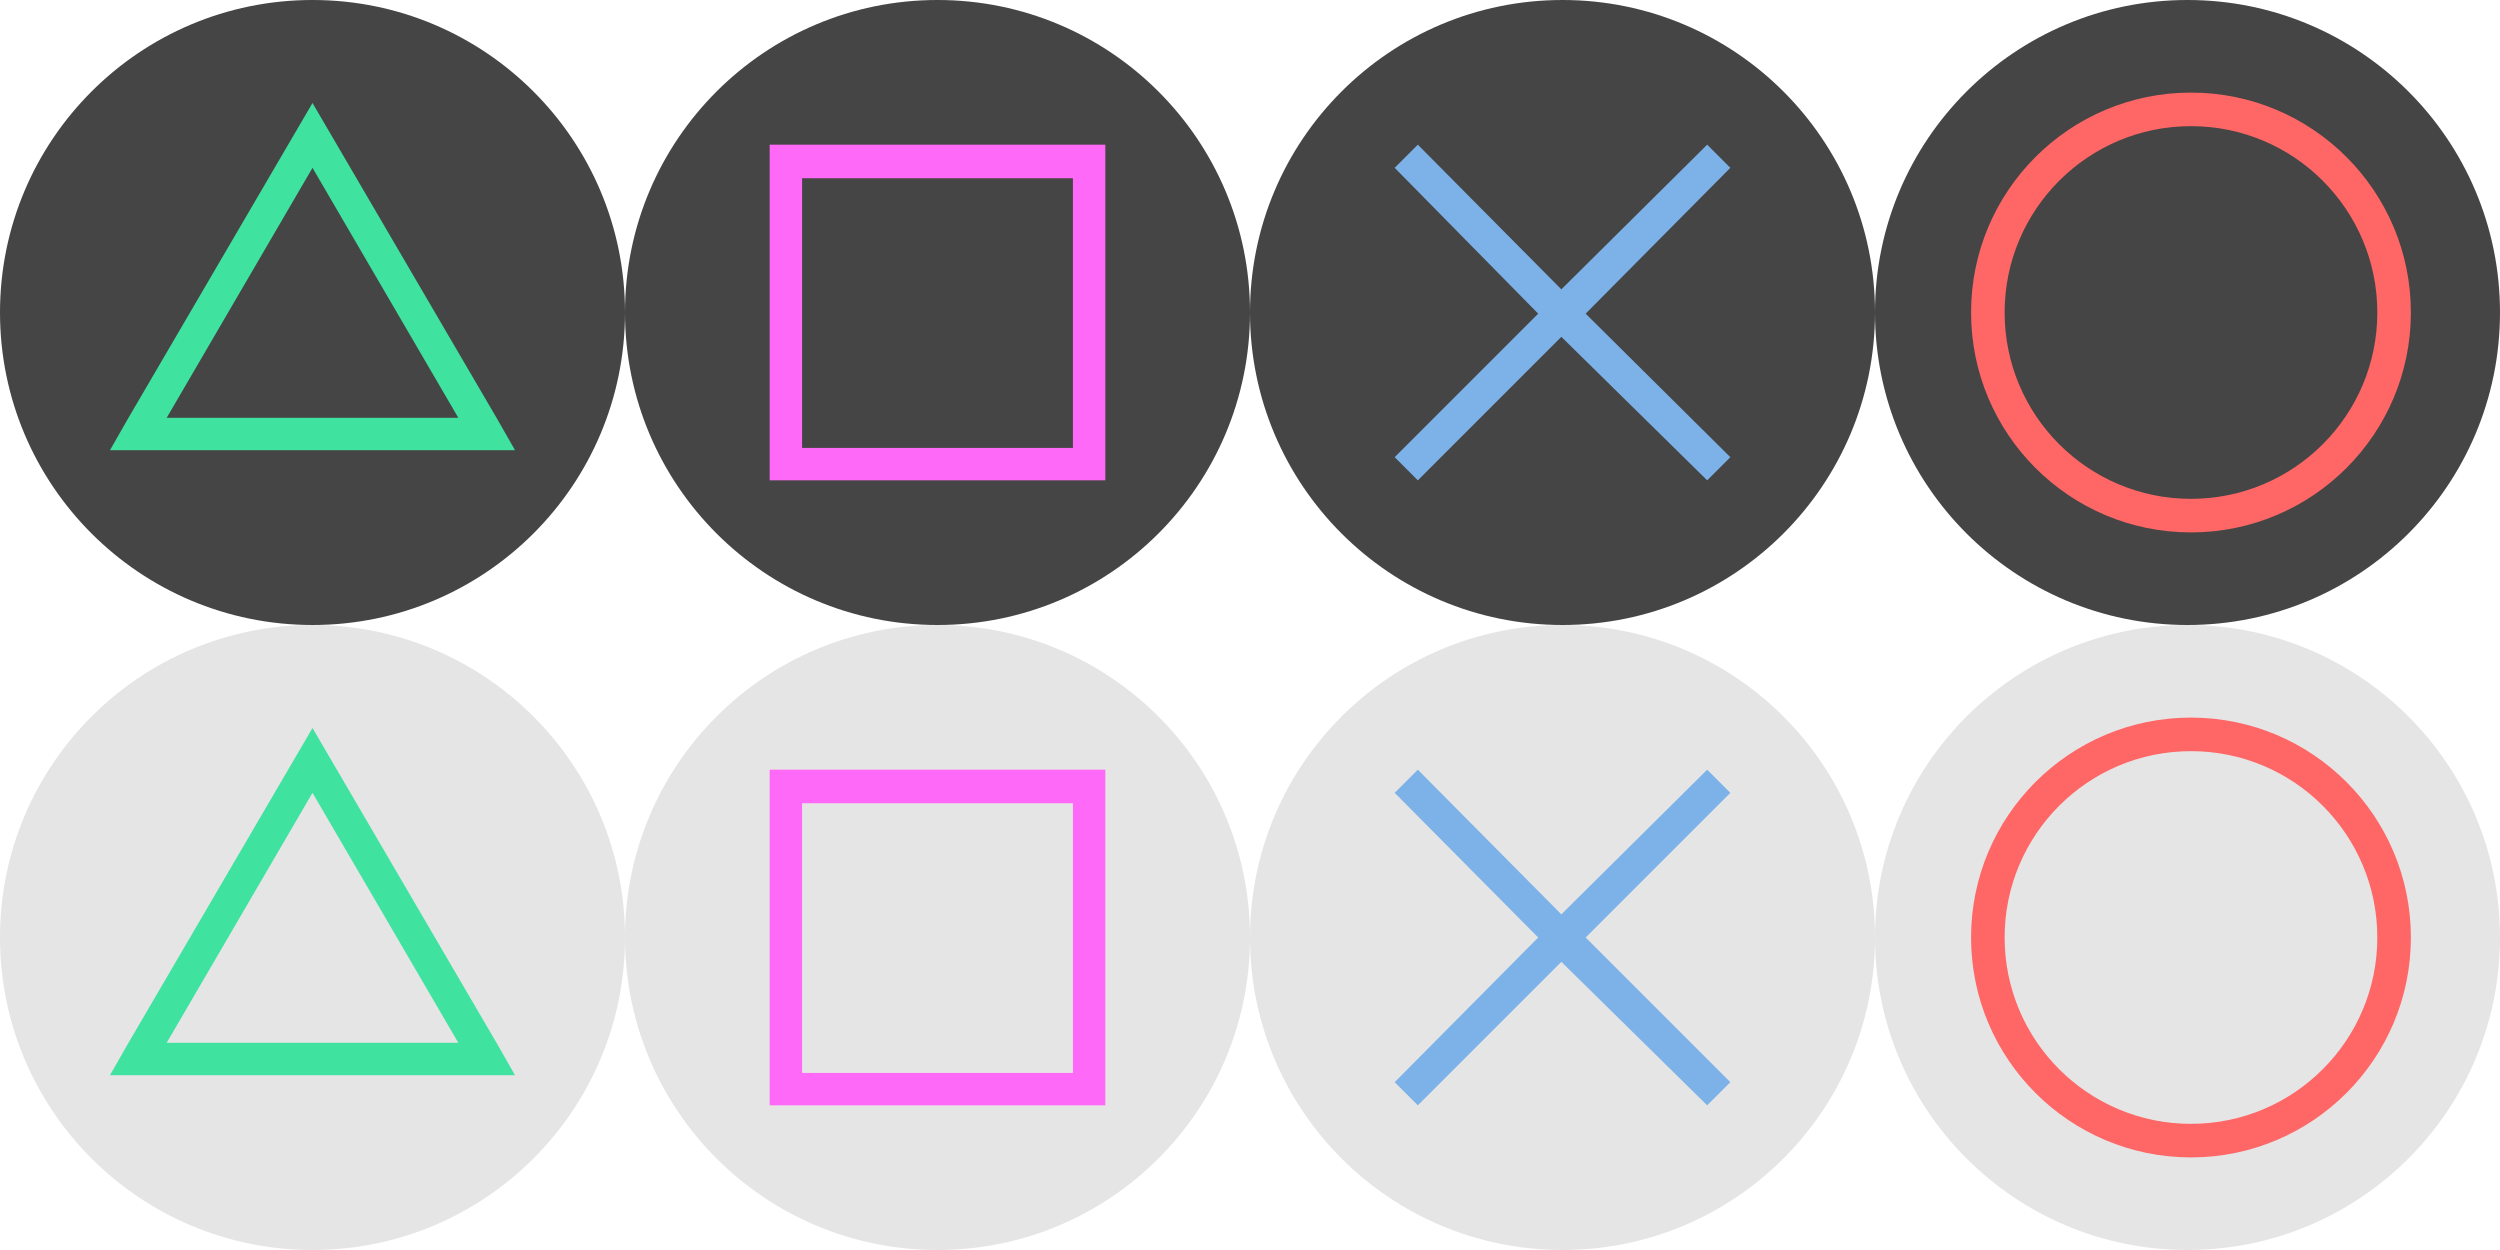
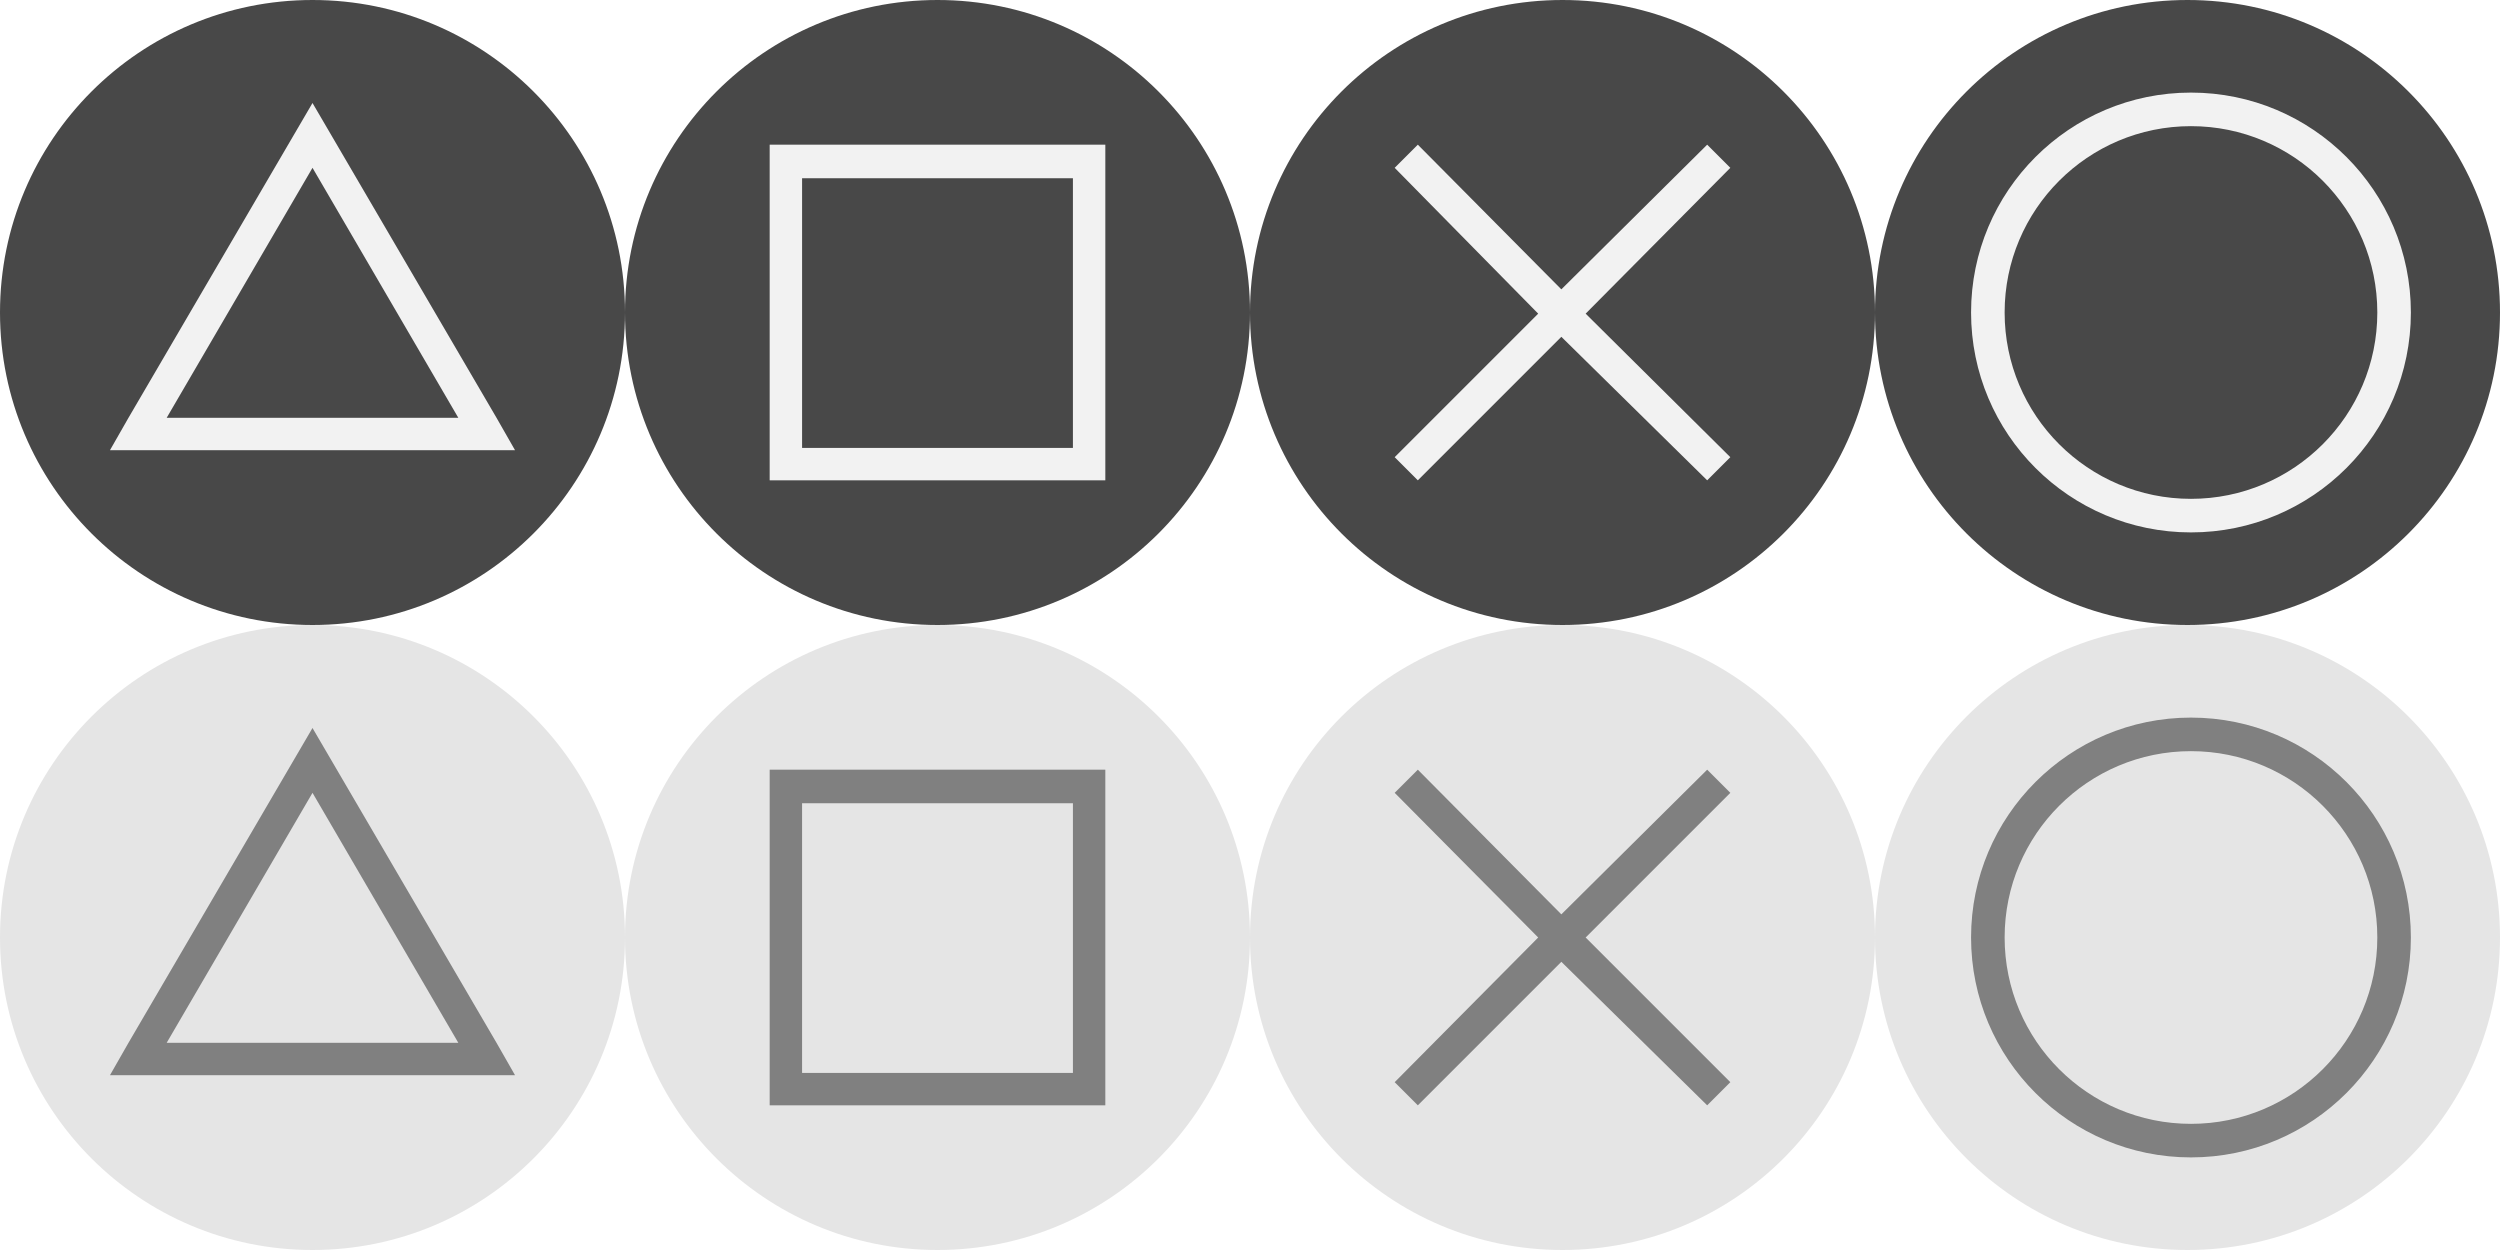
- <svg xmlns="http://www.w3.org/2000/svg" width="216px" height="108px" viewBox="0 0 216 108">
+ <svg xmlns="http://www.w3.org/2000/svg" viewBox="0 0 216 108">
  <defs>
-     <style>.a{fill:#e5e5e5;}.b{fill:#f66;}.c{fill:#7cb2e8;}.d{fill:#ff69f8;}.e{fill:#40e2a0;}.f{fill:#454545;}</style>
+     <style>.a{fill:#e5e5e5;}.b{fill:gray;}.c{fill:#484848;}.d{fill:#f2f2f2;}</style>
  </defs>
  <circle class="a" cx="189" cy="81" r="27" />
  <circle class="a" cx="135" cy="81" r="27" />
  <circle class="a" cx="81" cy="81" r="27" />
  <circle class="a" cx="27" cy="81" r="27" />
  <path class="b" d="M189.3,62a19,19,0,1,0,19,19A19,19,0,0,0,189.3,62Zm0,35.1A16.1,16.1,0,1,1,205.4,81,16.1,16.1,0,0,1,189.3,97.1Z" />
-   <polygon class="c" points="149.5 68.5 147.5 66.5 134.9 79 122.5 66.5 120.5 68.5 132.9 81 120.5 93.5 122.5 95.5 134.9 83.1 147.5 95.5 149.5 93.5 137 81 149.5 68.5" />
-   <path class="d" d="M92.7,66.5H66.5v29h29v-29Zm0,26.2H69.3V69.4H92.7Z" />
-   <path class="e" d="M42.9,90.1,27,62.9,11.1,90.1,9.5,92.9h35Zm-28.5,0L27,68.5,39.6,90.1Z" />
-   <circle class="f" cx="189" cy="27" r="27" />
-   <circle class="f" cx="135" cy="27" r="27" />
-   <circle class="f" cx="81" cy="27" r="27" />
-   <circle class="f" cx="27" cy="27" r="27" />
-   <path class="b" d="M189.3,8a19,19,0,1,0,19,19A19,19,0,0,0,189.3,8Zm0,35.1A16.1,16.1,0,1,1,205.4,27,16.1,16.1,0,0,1,189.3,43.1Z" />
-   <polygon class="c" points="149.5 14.5 147.5 12.5 134.9 25 122.5 12.5 120.5 14.5 132.9 27.1 120.5 39.5 122.5 41.5 134.9 29.1 147.5 41.5 149.5 39.5 137 27.1 149.5 14.5" />
+   <polygon class="b" points="149.5 68.5 147.5 66.5 134.9 79 122.5 66.5 120.5 68.5 132.9 81 120.5 93.5 122.5 95.5 134.9 83.1 147.5 95.5 149.5 93.5 137 81 149.5 68.5" />
+   <path class="b" d="M92.7,66.5H66.5v29h29v-29Zm0,26.2H69.3V69.4H92.7Z" />
+   <path class="b" d="M42.9,90.1,27,62.9,11.1,90.1,9.5,92.9h35Zm-28.5,0L27,68.5,39.6,90.1Z" />
+   <circle class="c" cx="189" cy="27" r="27" />
+   <circle class="c" cx="135" cy="27" r="27" />
+   <circle class="c" cx="81" cy="27" r="27" />
+   <circle class="c" cx="27" cy="27" r="27" />
+   <path class="d" d="M189.3,8a19,19,0,1,0,19,19A19,19,0,0,0,189.3,8Zm0,35.1A16.1,16.1,0,1,1,205.4,27,16.1,16.1,0,0,1,189.3,43.1Z" />
+   <polygon class="d" points="149.5 14.5 147.5 12.5 134.9 25 122.5 12.5 120.5 14.5 132.9 27.1 120.5 39.5 122.5 41.5 134.9 29.1 147.5 41.5 149.5 39.5 137 27.1 149.5 14.5" />
  <path class="d" d="M92.7,12.5H66.5v29h29v-29Zm0,26.2H69.3V15.4H92.7Z" />
-   <path class="e" d="M42.9,36.1,27,8.9,11.1,36.1,9.5,38.9h35Zm-28.5,0L27,14.5,39.6,36.1Z" />
+   <path class="d" d="M42.9,36.1,27,8.9,11.1,36.1,9.5,38.9h35Zm-28.5,0L27,14.5,39.6,36.1Z" />
</svg>
